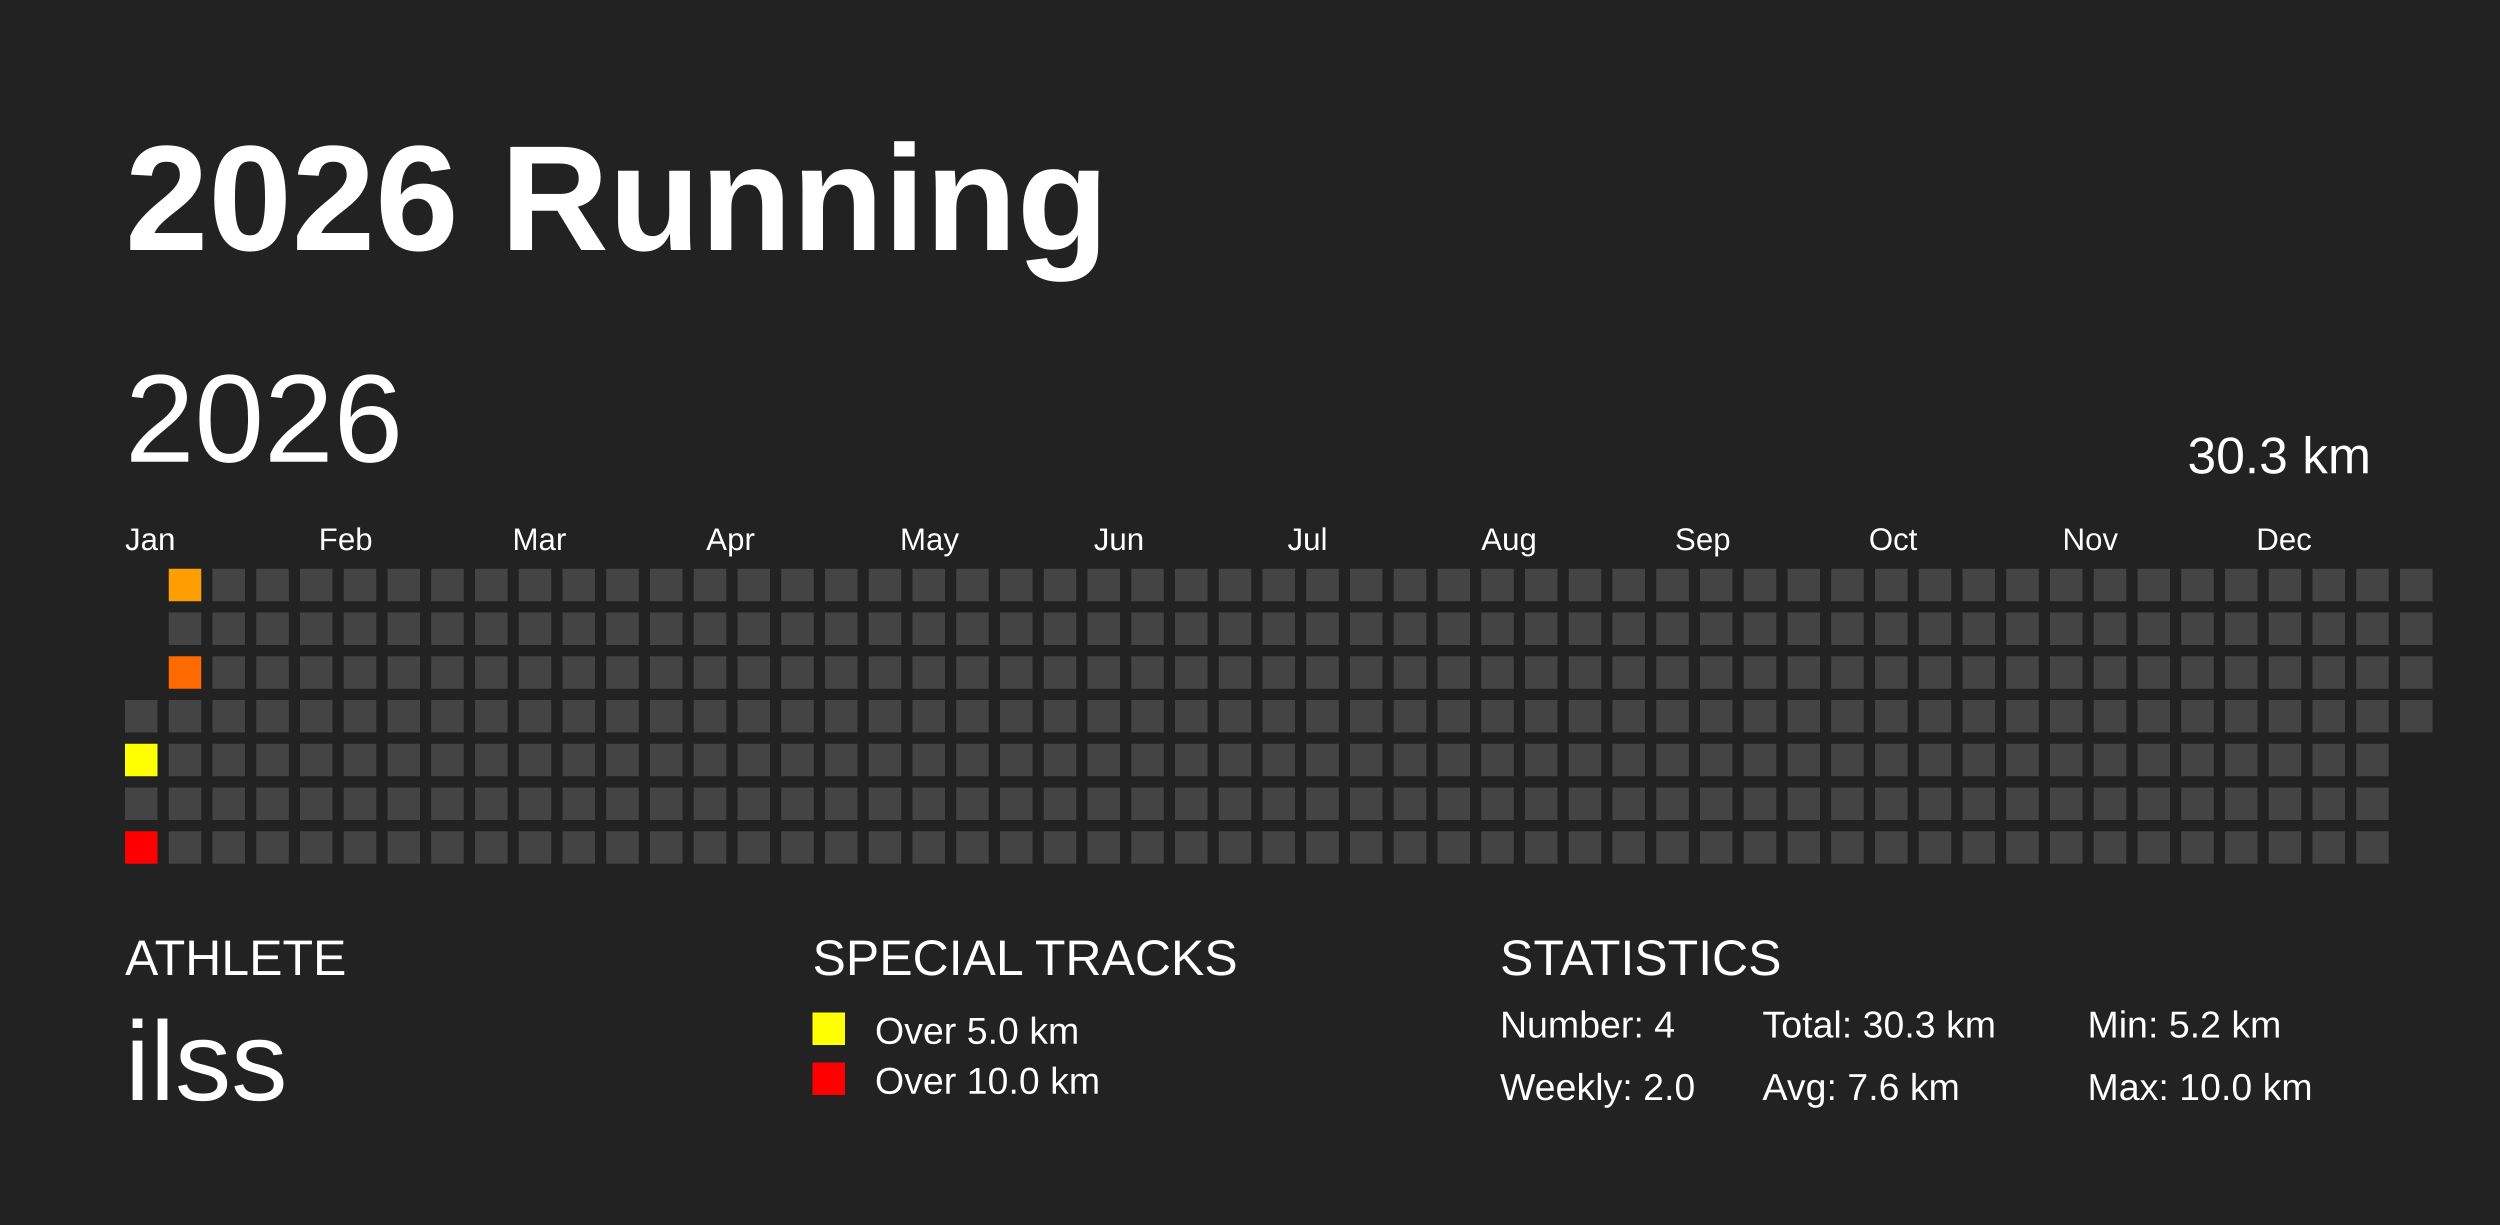
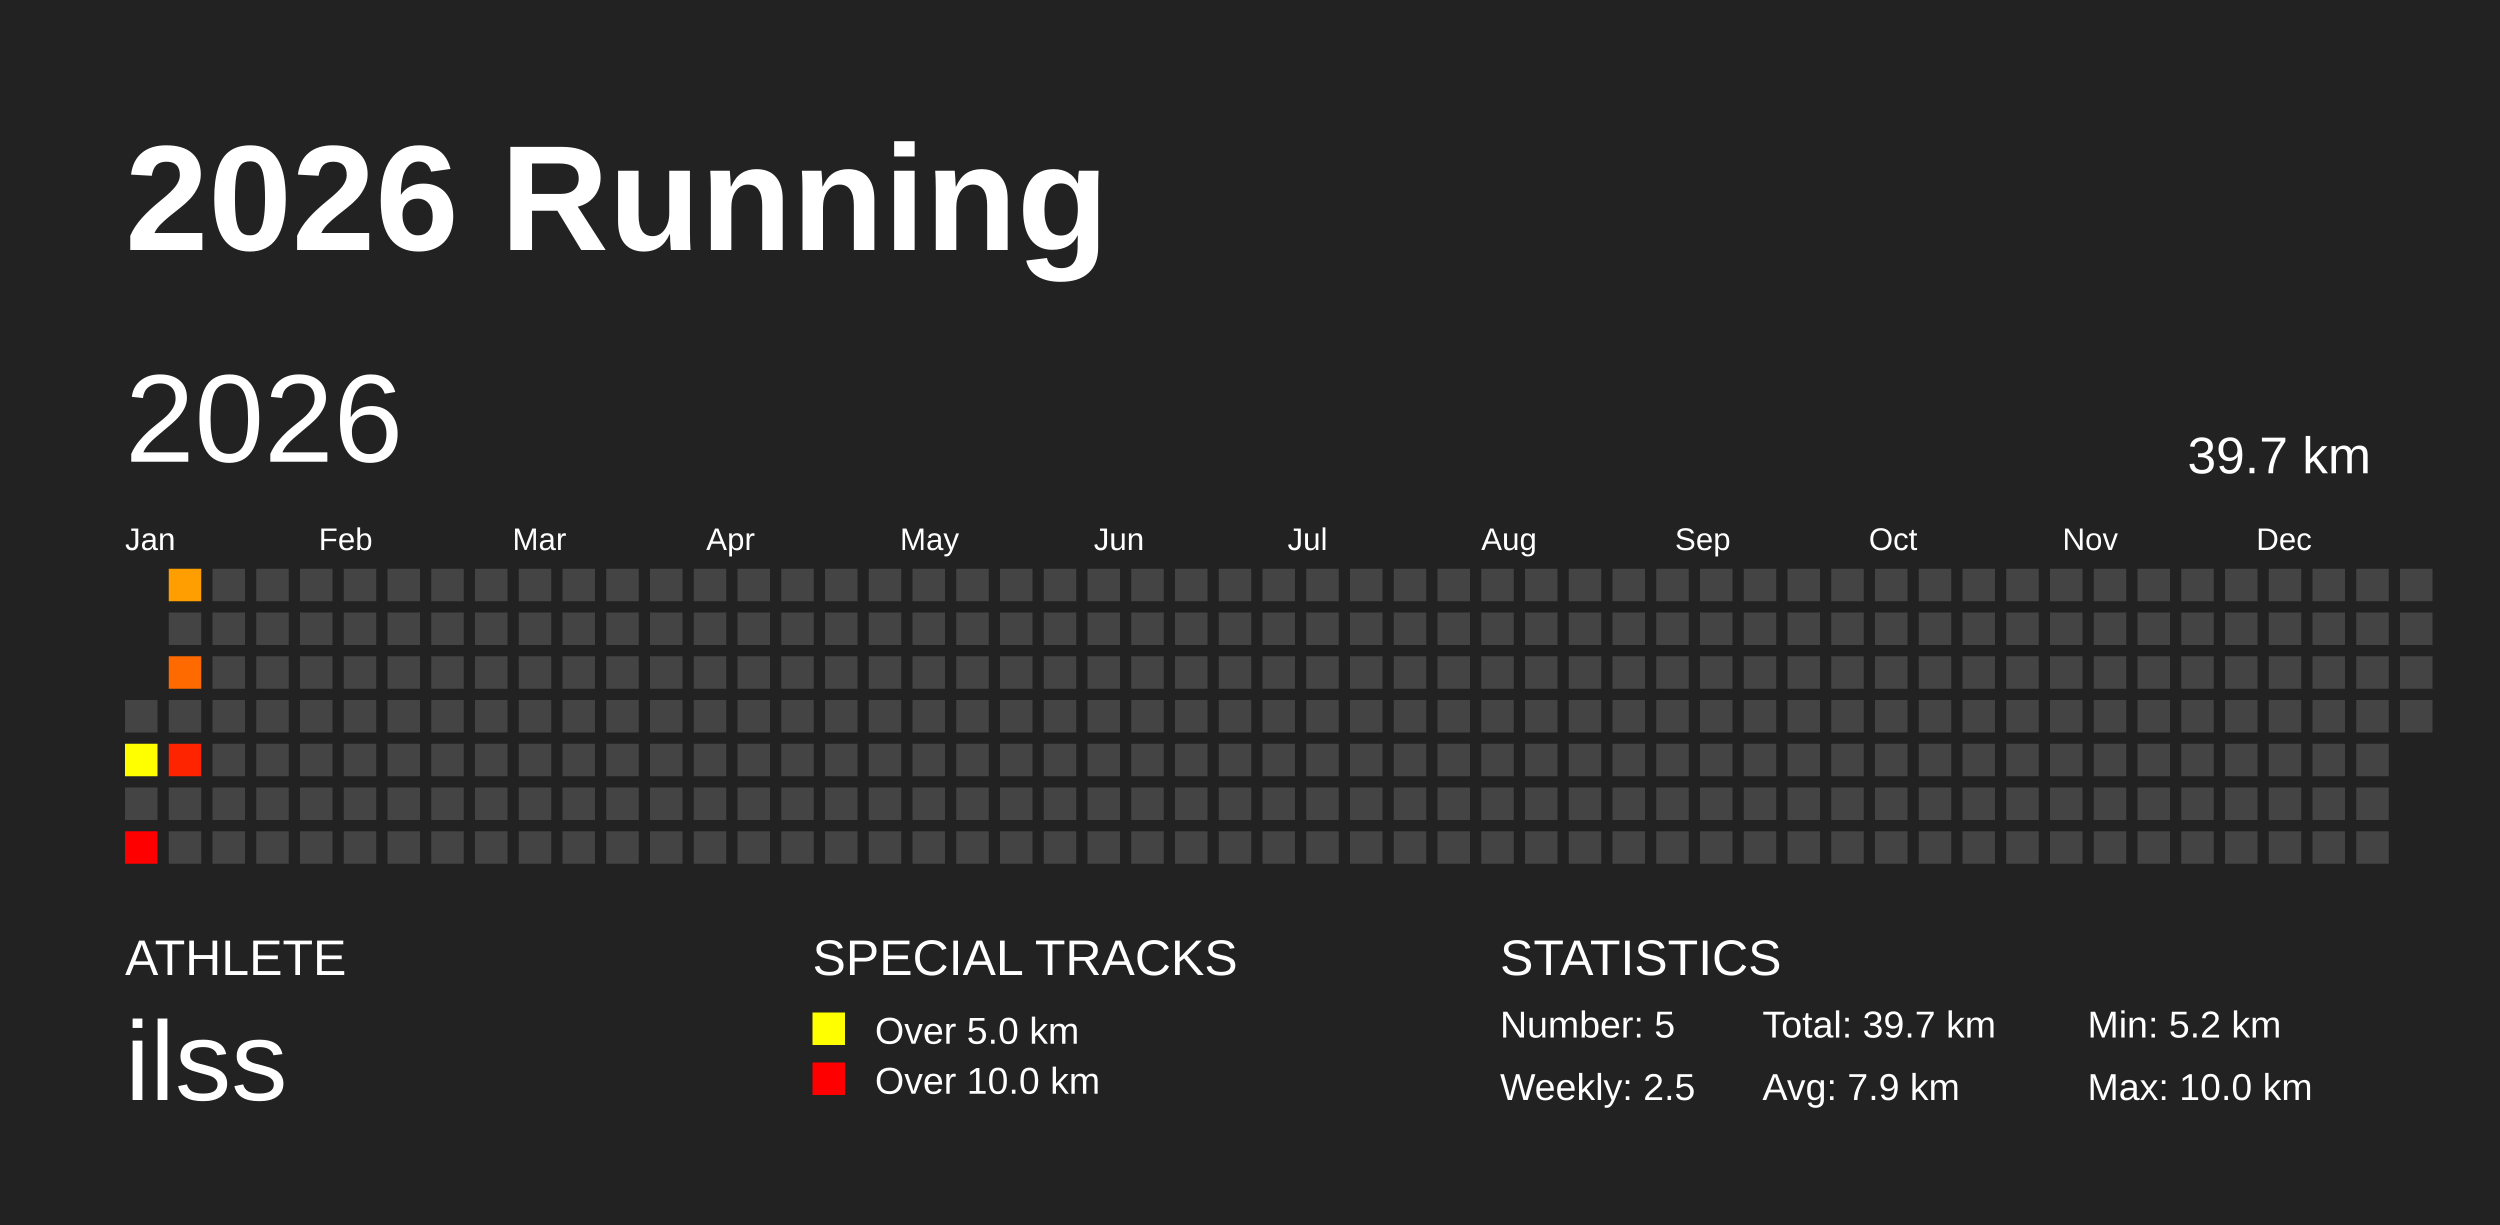
<svg xmlns="http://www.w3.org/2000/svg" baseProfile="full" height="98mm" version="1.1" viewBox="0,0,200,98" width="200mm">
  <defs />
  <rect fill="#222222" height="98" width="200" x="0" y="0" />
  <text fill="#FFFFFF" style="font-size:12px; font-family:Arial; font-weight:bold;" x="10" y="20">2026 Running</text>
  <text fill="#FFFFFF" style="font-size:4px; font-family:Arial" x="10" y="78">ATHLETE</text>
  <text fill="#FFFFFF" style="font-size:9px; font-family:Arial" x="10" y="88">ilss</text>
  <text fill="#FFFFFF" style="font-size:4px; font-family:Arial" x="65" y="78">SPECIAL TRACKS</text>
  <rect fill="yellow" height="2.6" width="2.6" x="65" y="81" />
  <text fill="#FFFFFF" style="font-size:3px; font-family:Arial" x="70" y="83.5">Over 5.0 km</text>
  <rect fill="red" height="2.6" width="2.6" x="65" y="85" />
  <text fill="#FFFFFF" style="font-size:3px; font-family:Arial" x="70" y="87.5">Over 10.0 km</text>
  <text fill="#FFFFFF" style="font-size:4px; font-family:Arial" x="120" y="78">STATISTICS</text>
-   <text fill="#FFFFFF" style="font-size:3px; font-family:Arial" x="120" y="83">Number: 4</text>
-   <text fill="#FFFFFF" style="font-size:3px; font-family:Arial" x="120" y="88">Weekly: 2.0</text>
-   <text fill="#FFFFFF" style="font-size:3px; font-family:Arial" x="141" y="83">Total: 30.3 km</text>
-   <text fill="#FFFFFF" style="font-size:3px; font-family:Arial" x="141" y="88">Avg: 7.6 km</text>
+   <text fill="#FFFFFF" style="font-size:3px; font-family:Arial" x="120" y="83">Number: 5</text>
+   <text fill="#FFFFFF" style="font-size:3px; font-family:Arial" x="120" y="88">Weekly: 2.5</text>
+   <text fill="#FFFFFF" style="font-size:3px; font-family:Arial" x="141" y="83">Total: 39.7 km</text>
+   <text fill="#FFFFFF" style="font-size:3px; font-family:Arial" x="141" y="88">Avg: 7.9 km</text>
  <text fill="#FFFFFF" style="font-size:3px; font-family:Arial" x="167" y="83">Min: 5.2 km</text>
  <text fill="#FFFFFF" style="font-size:3px; font-family:Arial" x="167" y="88">Max: 10.0 km</text>
  <text dominant-baseline="hanging" fill="#FFFFFF" style="font-size:10.0px; font-family:Arial;" x="10" y="30">2026</text>
-   <text dominant-baseline="hanging" fill="#FFFFFF" style="font-size:4.125px; font-family:Arial;" x="175" y="35">30.3 km</text>
+   <text dominant-baseline="hanging" fill="#FFFFFF" style="font-size:4.125px; font-family:Arial;" x="175" y="35">39.7 km</text>
  <text fill="#FFFFFF" style="font-size:2.5px; font-family:Arial" x="10.0" y="44">Jan</text>
  <text fill="#FFFFFF" style="font-size:2.5px; font-family:Arial" x="25.5" y="44">Feb</text>
  <text fill="#FFFFFF" style="font-size:2.5px; font-family:Arial" x="41.0" y="44">Mar</text>
  <text fill="#FFFFFF" style="font-size:2.5px; font-family:Arial" x="56.5" y="44">Apr</text>
  <text fill="#FFFFFF" style="font-size:2.5px; font-family:Arial" x="72.0" y="44">May</text>
  <text fill="#FFFFFF" style="font-size:2.5px; font-family:Arial" x="87.5" y="44">Jun</text>
  <text fill="#FFFFFF" style="font-size:2.5px; font-family:Arial" x="103.0" y="44">Jul</text>
  <text fill="#FFFFFF" style="font-size:2.5px; font-family:Arial" x="118.5" y="44">Aug</text>
  <text fill="#FFFFFF" style="font-size:2.5px; font-family:Arial" x="134.0" y="44">Sep</text>
  <text fill="#FFFFFF" style="font-size:2.5px; font-family:Arial" x="149.5" y="44">Oct</text>
  <text fill="#FFFFFF" style="font-size:2.5px; font-family:Arial" x="165.0" y="44">Nov</text>
  <text fill="#FFFFFF" style="font-size:2.5px; font-family:Arial" x="180.5" y="44">Dec</text>
  <rect fill="#444444" height="2.6" width="2.6" x="10.0" y="56.0" />
  <rect fill="#ffff00" height="2.6" width="2.6" x="10.0" y="59.5" />
  <rect fill="#444444" height="2.6" width="2.6" x="10.0" y="63.0" />
  <rect fill="red" height="2.6" width="2.6" x="10.0" y="66.5" />
  <rect fill="#ff9e00" height="2.6" width="2.6" x="13.5" y="45.5" />
  <rect fill="#444444" height="2.6" width="2.6" x="13.5" y="49.0" />
  <rect fill="#ff6a00" height="2.6" width="2.6" x="13.5" y="52.5" />
  <rect fill="#444444" height="2.6" width="2.6" x="13.5" y="56.0" />
-   <rect fill="#444444" height="2.6" width="2.6" x="13.5" y="59.5" />
+   <rect fill="#ff2400" height="2.6" width="2.6" x="13.5" y="59.5" />
  <rect fill="#444444" height="2.6" width="2.6" x="13.5" y="63.0" />
  <rect fill="#444444" height="2.6" width="2.6" x="13.5" y="66.5" />
  <rect fill="#444444" height="2.6" width="2.6" x="17.0" y="45.5" />
  <rect fill="#444444" height="2.6" width="2.6" x="17.0" y="49.0" />
  <rect fill="#444444" height="2.6" width="2.6" x="17.0" y="52.5" />
  <rect fill="#444444" height="2.6" width="2.6" x="17.0" y="56.0" />
  <rect fill="#444444" height="2.6" width="2.6" x="17.0" y="59.5" />
  <rect fill="#444444" height="2.6" width="2.6" x="17.0" y="63.0" />
  <rect fill="#444444" height="2.6" width="2.6" x="17.0" y="66.5" />
  <rect fill="#444444" height="2.6" width="2.6" x="20.5" y="45.5" />
  <rect fill="#444444" height="2.6" width="2.6" x="20.5" y="49.0" />
  <rect fill="#444444" height="2.6" width="2.6" x="20.5" y="52.5" />
  <rect fill="#444444" height="2.6" width="2.6" x="20.5" y="56.0" />
  <rect fill="#444444" height="2.6" width="2.6" x="20.5" y="59.5" />
  <rect fill="#444444" height="2.6" width="2.6" x="20.5" y="63.0" />
  <rect fill="#444444" height="2.6" width="2.6" x="20.5" y="66.5" />
  <rect fill="#444444" height="2.6" width="2.6" x="24.0" y="45.5" />
  <rect fill="#444444" height="2.6" width="2.6" x="24.0" y="49.0" />
  <rect fill="#444444" height="2.6" width="2.6" x="24.0" y="52.5" />
  <rect fill="#444444" height="2.6" width="2.6" x="24.0" y="56.0" />
  <rect fill="#444444" height="2.6" width="2.6" x="24.0" y="59.5" />
  <rect fill="#444444" height="2.6" width="2.6" x="24.0" y="63.0" />
  <rect fill="#444444" height="2.6" width="2.6" x="24.0" y="66.5" />
  <rect fill="#444444" height="2.6" width="2.6" x="27.5" y="45.5" />
  <rect fill="#444444" height="2.6" width="2.6" x="27.5" y="49.0" />
  <rect fill="#444444" height="2.6" width="2.6" x="27.5" y="52.5" />
  <rect fill="#444444" height="2.6" width="2.6" x="27.5" y="56.0" />
  <rect fill="#444444" height="2.6" width="2.6" x="27.5" y="59.5" />
  <rect fill="#444444" height="2.6" width="2.6" x="27.5" y="63.0" />
  <rect fill="#444444" height="2.6" width="2.6" x="27.5" y="66.5" />
  <rect fill="#444444" height="2.6" width="2.6" x="31.0" y="45.5" />
  <rect fill="#444444" height="2.6" width="2.6" x="31.0" y="49.0" />
  <rect fill="#444444" height="2.6" width="2.6" x="31.0" y="52.5" />
  <rect fill="#444444" height="2.6" width="2.6" x="31.0" y="56.0" />
  <rect fill="#444444" height="2.6" width="2.6" x="31.0" y="59.5" />
  <rect fill="#444444" height="2.6" width="2.6" x="31.0" y="63.0" />
  <rect fill="#444444" height="2.6" width="2.6" x="31.0" y="66.5" />
  <rect fill="#444444" height="2.6" width="2.6" x="34.5" y="45.5" />
  <rect fill="#444444" height="2.6" width="2.6" x="34.5" y="49.0" />
  <rect fill="#444444" height="2.6" width="2.6" x="34.5" y="52.5" />
  <rect fill="#444444" height="2.6" width="2.6" x="34.5" y="56.0" />
  <rect fill="#444444" height="2.6" width="2.6" x="34.5" y="59.5" />
  <rect fill="#444444" height="2.6" width="2.6" x="34.5" y="63.0" />
  <rect fill="#444444" height="2.6" width="2.6" x="34.5" y="66.5" />
  <rect fill="#444444" height="2.6" width="2.6" x="38.0" y="45.5" />
  <rect fill="#444444" height="2.6" width="2.6" x="38.0" y="49.0" />
  <rect fill="#444444" height="2.6" width="2.6" x="38.0" y="52.5" />
  <rect fill="#444444" height="2.6" width="2.6" x="38.0" y="56.0" />
  <rect fill="#444444" height="2.6" width="2.6" x="38.0" y="59.5" />
  <rect fill="#444444" height="2.6" width="2.6" x="38.0" y="63.0" />
  <rect fill="#444444" height="2.6" width="2.6" x="38.0" y="66.5" />
  <rect fill="#444444" height="2.6" width="2.6" x="41.5" y="45.5" />
  <rect fill="#444444" height="2.6" width="2.6" x="41.5" y="49.0" />
  <rect fill="#444444" height="2.6" width="2.6" x="41.5" y="52.5" />
  <rect fill="#444444" height="2.6" width="2.6" x="41.5" y="56.0" />
  <rect fill="#444444" height="2.6" width="2.6" x="41.5" y="59.5" />
  <rect fill="#444444" height="2.6" width="2.6" x="41.5" y="63.0" />
  <rect fill="#444444" height="2.6" width="2.6" x="41.5" y="66.5" />
  <rect fill="#444444" height="2.6" width="2.6" x="45.0" y="45.5" />
  <rect fill="#444444" height="2.6" width="2.6" x="45.0" y="49.0" />
  <rect fill="#444444" height="2.6" width="2.6" x="45.0" y="52.5" />
  <rect fill="#444444" height="2.6" width="2.6" x="45.0" y="56.0" />
  <rect fill="#444444" height="2.6" width="2.6" x="45.0" y="59.5" />
  <rect fill="#444444" height="2.6" width="2.6" x="45.0" y="63.0" />
  <rect fill="#444444" height="2.6" width="2.6" x="45.0" y="66.5" />
  <rect fill="#444444" height="2.6" width="2.6" x="48.5" y="45.5" />
  <rect fill="#444444" height="2.6" width="2.6" x="48.5" y="49.0" />
  <rect fill="#444444" height="2.6" width="2.6" x="48.5" y="52.5" />
  <rect fill="#444444" height="2.6" width="2.6" x="48.5" y="56.0" />
  <rect fill="#444444" height="2.6" width="2.6" x="48.5" y="59.5" />
  <rect fill="#444444" height="2.6" width="2.6" x="48.5" y="63.0" />
  <rect fill="#444444" height="2.6" width="2.6" x="48.5" y="66.5" />
  <rect fill="#444444" height="2.6" width="2.6" x="52.0" y="45.5" />
  <rect fill="#444444" height="2.6" width="2.6" x="52.0" y="49.0" />
  <rect fill="#444444" height="2.6" width="2.6" x="52.0" y="52.5" />
  <rect fill="#444444" height="2.6" width="2.6" x="52.0" y="56.0" />
  <rect fill="#444444" height="2.6" width="2.6" x="52.0" y="59.5" />
  <rect fill="#444444" height="2.6" width="2.6" x="52.0" y="63.0" />
  <rect fill="#444444" height="2.6" width="2.6" x="52.0" y="66.5" />
  <rect fill="#444444" height="2.6" width="2.6" x="55.5" y="45.5" />
  <rect fill="#444444" height="2.6" width="2.6" x="55.5" y="49.0" />
  <rect fill="#444444" height="2.6" width="2.6" x="55.5" y="52.5" />
  <rect fill="#444444" height="2.6" width="2.6" x="55.5" y="56.0" />
  <rect fill="#444444" height="2.6" width="2.6" x="55.5" y="59.5" />
  <rect fill="#444444" height="2.6" width="2.6" x="55.5" y="63.0" />
  <rect fill="#444444" height="2.6" width="2.6" x="55.5" y="66.5" />
  <rect fill="#444444" height="2.6" width="2.6" x="59.0" y="45.5" />
  <rect fill="#444444" height="2.6" width="2.6" x="59.0" y="49.0" />
  <rect fill="#444444" height="2.6" width="2.6" x="59.0" y="52.5" />
  <rect fill="#444444" height="2.6" width="2.6" x="59.0" y="56.0" />
  <rect fill="#444444" height="2.6" width="2.6" x="59.0" y="59.5" />
  <rect fill="#444444" height="2.6" width="2.6" x="59.0" y="63.0" />
  <rect fill="#444444" height="2.6" width="2.6" x="59.0" y="66.5" />
  <rect fill="#444444" height="2.6" width="2.6" x="62.5" y="45.5" />
  <rect fill="#444444" height="2.6" width="2.6" x="62.5" y="49.0" />
  <rect fill="#444444" height="2.6" width="2.6" x="62.5" y="52.5" />
  <rect fill="#444444" height="2.6" width="2.6" x="62.5" y="56.0" />
  <rect fill="#444444" height="2.6" width="2.6" x="62.5" y="59.5" />
  <rect fill="#444444" height="2.6" width="2.6" x="62.5" y="63.0" />
  <rect fill="#444444" height="2.6" width="2.6" x="62.5" y="66.5" />
  <rect fill="#444444" height="2.6" width="2.6" x="66.0" y="45.5" />
  <rect fill="#444444" height="2.6" width="2.6" x="66.0" y="49.0" />
  <rect fill="#444444" height="2.6" width="2.6" x="66.0" y="52.5" />
  <rect fill="#444444" height="2.6" width="2.6" x="66.0" y="56.0" />
  <rect fill="#444444" height="2.6" width="2.6" x="66.0" y="59.5" />
  <rect fill="#444444" height="2.6" width="2.6" x="66.0" y="63.0" />
  <rect fill="#444444" height="2.6" width="2.6" x="66.0" y="66.5" />
  <rect fill="#444444" height="2.6" width="2.6" x="69.5" y="45.5" />
  <rect fill="#444444" height="2.6" width="2.6" x="69.5" y="49.0" />
  <rect fill="#444444" height="2.6" width="2.6" x="69.5" y="52.5" />
  <rect fill="#444444" height="2.6" width="2.6" x="69.5" y="56.0" />
  <rect fill="#444444" height="2.6" width="2.6" x="69.5" y="59.5" />
  <rect fill="#444444" height="2.6" width="2.6" x="69.5" y="63.0" />
  <rect fill="#444444" height="2.6" width="2.6" x="69.5" y="66.5" />
  <rect fill="#444444" height="2.6" width="2.6" x="73.0" y="45.5" />
  <rect fill="#444444" height="2.6" width="2.6" x="73.0" y="49.0" />
  <rect fill="#444444" height="2.6" width="2.6" x="73.0" y="52.5" />
  <rect fill="#444444" height="2.6" width="2.6" x="73.0" y="56.0" />
  <rect fill="#444444" height="2.6" width="2.6" x="73.0" y="59.5" />
  <rect fill="#444444" height="2.6" width="2.6" x="73.0" y="63.0" />
  <rect fill="#444444" height="2.6" width="2.6" x="73.0" y="66.5" />
  <rect fill="#444444" height="2.6" width="2.6" x="76.5" y="45.5" />
  <rect fill="#444444" height="2.6" width="2.6" x="76.5" y="49.0" />
  <rect fill="#444444" height="2.6" width="2.6" x="76.5" y="52.5" />
  <rect fill="#444444" height="2.6" width="2.6" x="76.5" y="56.0" />
  <rect fill="#444444" height="2.6" width="2.6" x="76.5" y="59.5" />
  <rect fill="#444444" height="2.6" width="2.6" x="76.5" y="63.0" />
  <rect fill="#444444" height="2.6" width="2.6" x="76.5" y="66.5" />
  <rect fill="#444444" height="2.6" width="2.6" x="80.0" y="45.5" />
  <rect fill="#444444" height="2.6" width="2.6" x="80.0" y="49.0" />
  <rect fill="#444444" height="2.6" width="2.6" x="80.0" y="52.5" />
  <rect fill="#444444" height="2.6" width="2.6" x="80.0" y="56.0" />
  <rect fill="#444444" height="2.6" width="2.6" x="80.0" y="59.5" />
  <rect fill="#444444" height="2.6" width="2.6" x="80.0" y="63.0" />
  <rect fill="#444444" height="2.6" width="2.6" x="80.0" y="66.5" />
  <rect fill="#444444" height="2.6" width="2.6" x="83.5" y="45.5" />
  <rect fill="#444444" height="2.6" width="2.6" x="83.5" y="49.0" />
  <rect fill="#444444" height="2.6" width="2.6" x="83.5" y="52.5" />
  <rect fill="#444444" height="2.6" width="2.6" x="83.5" y="56.0" />
  <rect fill="#444444" height="2.6" width="2.6" x="83.5" y="59.5" />
  <rect fill="#444444" height="2.6" width="2.6" x="83.5" y="63.0" />
  <rect fill="#444444" height="2.6" width="2.6" x="83.5" y="66.5" />
  <rect fill="#444444" height="2.6" width="2.6" x="87.0" y="45.5" />
  <rect fill="#444444" height="2.6" width="2.6" x="87.0" y="49.0" />
  <rect fill="#444444" height="2.6" width="2.6" x="87.0" y="52.5" />
  <rect fill="#444444" height="2.6" width="2.6" x="87.0" y="56.0" />
  <rect fill="#444444" height="2.6" width="2.6" x="87.0" y="59.5" />
  <rect fill="#444444" height="2.6" width="2.6" x="87.0" y="63.0" />
  <rect fill="#444444" height="2.6" width="2.6" x="87.0" y="66.5" />
  <rect fill="#444444" height="2.6" width="2.6" x="90.5" y="45.5" />
  <rect fill="#444444" height="2.6" width="2.6" x="90.5" y="49.0" />
  <rect fill="#444444" height="2.6" width="2.6" x="90.5" y="52.5" />
  <rect fill="#444444" height="2.6" width="2.6" x="90.5" y="56.0" />
  <rect fill="#444444" height="2.6" width="2.6" x="90.5" y="59.5" />
  <rect fill="#444444" height="2.6" width="2.6" x="90.5" y="63.0" />
  <rect fill="#444444" height="2.6" width="2.6" x="90.5" y="66.5" />
  <rect fill="#444444" height="2.6" width="2.6" x="94.0" y="45.5" />
  <rect fill="#444444" height="2.6" width="2.6" x="94.0" y="49.0" />
  <rect fill="#444444" height="2.6" width="2.6" x="94.0" y="52.5" />
  <rect fill="#444444" height="2.6" width="2.6" x="94.0" y="56.0" />
  <rect fill="#444444" height="2.6" width="2.6" x="94.0" y="59.5" />
  <rect fill="#444444" height="2.6" width="2.6" x="94.0" y="63.0" />
  <rect fill="#444444" height="2.6" width="2.6" x="94.0" y="66.5" />
  <rect fill="#444444" height="2.6" width="2.6" x="97.5" y="45.5" />
  <rect fill="#444444" height="2.6" width="2.6" x="97.5" y="49.0" />
  <rect fill="#444444" height="2.6" width="2.6" x="97.5" y="52.5" />
  <rect fill="#444444" height="2.6" width="2.6" x="97.5" y="56.0" />
  <rect fill="#444444" height="2.6" width="2.6" x="97.5" y="59.5" />
  <rect fill="#444444" height="2.6" width="2.6" x="97.5" y="63.0" />
  <rect fill="#444444" height="2.6" width="2.6" x="97.5" y="66.5" />
  <rect fill="#444444" height="2.6" width="2.6" x="101.0" y="45.5" />
  <rect fill="#444444" height="2.6" width="2.6" x="101.0" y="49.0" />
  <rect fill="#444444" height="2.6" width="2.6" x="101.0" y="52.5" />
  <rect fill="#444444" height="2.6" width="2.6" x="101.0" y="56.0" />
  <rect fill="#444444" height="2.6" width="2.6" x="101.0" y="59.5" />
  <rect fill="#444444" height="2.6" width="2.6" x="101.0" y="63.0" />
  <rect fill="#444444" height="2.6" width="2.6" x="101.0" y="66.5" />
  <rect fill="#444444" height="2.6" width="2.6" x="104.5" y="45.5" />
  <rect fill="#444444" height="2.6" width="2.6" x="104.5" y="49.0" />
  <rect fill="#444444" height="2.6" width="2.6" x="104.5" y="52.5" />
  <rect fill="#444444" height="2.6" width="2.6" x="104.5" y="56.0" />
  <rect fill="#444444" height="2.6" width="2.6" x="104.5" y="59.5" />
  <rect fill="#444444" height="2.6" width="2.6" x="104.5" y="63.0" />
  <rect fill="#444444" height="2.6" width="2.6" x="104.5" y="66.5" />
  <rect fill="#444444" height="2.6" width="2.6" x="108.0" y="45.5" />
  <rect fill="#444444" height="2.6" width="2.6" x="108.0" y="49.0" />
  <rect fill="#444444" height="2.6" width="2.6" x="108.0" y="52.5" />
  <rect fill="#444444" height="2.6" width="2.6" x="108.0" y="56.0" />
  <rect fill="#444444" height="2.6" width="2.6" x="108.0" y="59.5" />
  <rect fill="#444444" height="2.6" width="2.6" x="108.0" y="63.0" />
  <rect fill="#444444" height="2.6" width="2.6" x="108.0" y="66.5" />
  <rect fill="#444444" height="2.6" width="2.6" x="111.5" y="45.5" />
  <rect fill="#444444" height="2.6" width="2.6" x="111.5" y="49.0" />
  <rect fill="#444444" height="2.6" width="2.6" x="111.5" y="52.5" />
  <rect fill="#444444" height="2.6" width="2.6" x="111.5" y="56.0" />
  <rect fill="#444444" height="2.6" width="2.6" x="111.5" y="59.5" />
  <rect fill="#444444" height="2.6" width="2.6" x="111.5" y="63.0" />
  <rect fill="#444444" height="2.6" width="2.6" x="111.5" y="66.5" />
  <rect fill="#444444" height="2.6" width="2.6" x="115.0" y="45.5" />
  <rect fill="#444444" height="2.6" width="2.6" x="115.0" y="49.0" />
  <rect fill="#444444" height="2.6" width="2.6" x="115.0" y="52.5" />
  <rect fill="#444444" height="2.6" width="2.6" x="115.0" y="56.0" />
  <rect fill="#444444" height="2.6" width="2.6" x="115.0" y="59.5" />
  <rect fill="#444444" height="2.6" width="2.6" x="115.0" y="63.0" />
  <rect fill="#444444" height="2.6" width="2.6" x="115.0" y="66.5" />
  <rect fill="#444444" height="2.6" width="2.6" x="118.5" y="45.5" />
  <rect fill="#444444" height="2.6" width="2.6" x="118.5" y="49.0" />
  <rect fill="#444444" height="2.6" width="2.6" x="118.5" y="52.5" />
  <rect fill="#444444" height="2.6" width="2.6" x="118.5" y="56.0" />
  <rect fill="#444444" height="2.6" width="2.6" x="118.5" y="59.5" />
  <rect fill="#444444" height="2.6" width="2.6" x="118.5" y="63.0" />
  <rect fill="#444444" height="2.6" width="2.6" x="118.5" y="66.5" />
  <rect fill="#444444" height="2.6" width="2.6" x="122.0" y="45.5" />
  <rect fill="#444444" height="2.6" width="2.6" x="122.0" y="49.0" />
  <rect fill="#444444" height="2.6" width="2.6" x="122.0" y="52.5" />
  <rect fill="#444444" height="2.6" width="2.6" x="122.0" y="56.0" />
  <rect fill="#444444" height="2.6" width="2.6" x="122.0" y="59.5" />
  <rect fill="#444444" height="2.6" width="2.6" x="122.0" y="63.0" />
  <rect fill="#444444" height="2.6" width="2.6" x="122.0" y="66.5" />
  <rect fill="#444444" height="2.6" width="2.6" x="125.5" y="45.5" />
  <rect fill="#444444" height="2.6" width="2.6" x="125.5" y="49.0" />
  <rect fill="#444444" height="2.6" width="2.6" x="125.5" y="52.5" />
  <rect fill="#444444" height="2.6" width="2.6" x="125.5" y="56.0" />
  <rect fill="#444444" height="2.6" width="2.6" x="125.5" y="59.5" />
  <rect fill="#444444" height="2.6" width="2.6" x="125.5" y="63.0" />
  <rect fill="#444444" height="2.6" width="2.6" x="125.5" y="66.5" />
  <rect fill="#444444" height="2.6" width="2.6" x="129.0" y="45.5" />
  <rect fill="#444444" height="2.6" width="2.6" x="129.0" y="49.0" />
  <rect fill="#444444" height="2.6" width="2.6" x="129.0" y="52.5" />
  <rect fill="#444444" height="2.6" width="2.6" x="129.0" y="56.0" />
  <rect fill="#444444" height="2.6" width="2.6" x="129.0" y="59.5" />
  <rect fill="#444444" height="2.6" width="2.6" x="129.0" y="63.0" />
  <rect fill="#444444" height="2.6" width="2.6" x="129.0" y="66.5" />
  <rect fill="#444444" height="2.6" width="2.6" x="132.5" y="45.5" />
  <rect fill="#444444" height="2.6" width="2.6" x="132.5" y="49.0" />
  <rect fill="#444444" height="2.6" width="2.6" x="132.5" y="52.5" />
  <rect fill="#444444" height="2.6" width="2.6" x="132.5" y="56.0" />
  <rect fill="#444444" height="2.6" width="2.6" x="132.5" y="59.5" />
  <rect fill="#444444" height="2.6" width="2.6" x="132.5" y="63.0" />
  <rect fill="#444444" height="2.6" width="2.6" x="132.5" y="66.5" />
  <rect fill="#444444" height="2.6" width="2.6" x="136.0" y="45.5" />
  <rect fill="#444444" height="2.6" width="2.6" x="136.0" y="49.0" />
  <rect fill="#444444" height="2.6" width="2.6" x="136.0" y="52.5" />
  <rect fill="#444444" height="2.6" width="2.6" x="136.0" y="56.0" />
  <rect fill="#444444" height="2.6" width="2.6" x="136.0" y="59.5" />
  <rect fill="#444444" height="2.6" width="2.6" x="136.0" y="63.0" />
  <rect fill="#444444" height="2.6" width="2.6" x="136.0" y="66.5" />
  <rect fill="#444444" height="2.6" width="2.6" x="139.5" y="45.5" />
  <rect fill="#444444" height="2.6" width="2.6" x="139.5" y="49.0" />
  <rect fill="#444444" height="2.6" width="2.6" x="139.5" y="52.5" />
  <rect fill="#444444" height="2.6" width="2.6" x="139.5" y="56.0" />
  <rect fill="#444444" height="2.6" width="2.6" x="139.5" y="59.5" />
  <rect fill="#444444" height="2.6" width="2.6" x="139.5" y="63.0" />
  <rect fill="#444444" height="2.6" width="2.6" x="139.5" y="66.5" />
  <rect fill="#444444" height="2.6" width="2.6" x="143.0" y="45.5" />
  <rect fill="#444444" height="2.6" width="2.6" x="143.0" y="49.0" />
  <rect fill="#444444" height="2.6" width="2.6" x="143.0" y="52.5" />
  <rect fill="#444444" height="2.6" width="2.6" x="143.0" y="56.0" />
  <rect fill="#444444" height="2.6" width="2.6" x="143.0" y="59.5" />
  <rect fill="#444444" height="2.6" width="2.6" x="143.0" y="63.0" />
  <rect fill="#444444" height="2.6" width="2.6" x="143.0" y="66.5" />
  <rect fill="#444444" height="2.6" width="2.6" x="146.5" y="45.5" />
  <rect fill="#444444" height="2.6" width="2.6" x="146.5" y="49.0" />
  <rect fill="#444444" height="2.6" width="2.6" x="146.5" y="52.5" />
  <rect fill="#444444" height="2.6" width="2.6" x="146.5" y="56.0" />
  <rect fill="#444444" height="2.6" width="2.6" x="146.5" y="59.5" />
  <rect fill="#444444" height="2.6" width="2.6" x="146.5" y="63.0" />
  <rect fill="#444444" height="2.6" width="2.6" x="146.5" y="66.5" />
  <rect fill="#444444" height="2.6" width="2.6" x="150.0" y="45.5" />
  <rect fill="#444444" height="2.6" width="2.6" x="150.0" y="49.0" />
  <rect fill="#444444" height="2.6" width="2.6" x="150.0" y="52.5" />
  <rect fill="#444444" height="2.6" width="2.6" x="150.0" y="56.0" />
  <rect fill="#444444" height="2.6" width="2.6" x="150.0" y="59.5" />
  <rect fill="#444444" height="2.6" width="2.6" x="150.0" y="63.0" />
  <rect fill="#444444" height="2.6" width="2.6" x="150.0" y="66.5" />
  <rect fill="#444444" height="2.6" width="2.6" x="153.5" y="45.5" />
  <rect fill="#444444" height="2.6" width="2.6" x="153.5" y="49.0" />
  <rect fill="#444444" height="2.6" width="2.6" x="153.5" y="52.5" />
  <rect fill="#444444" height="2.6" width="2.6" x="153.5" y="56.0" />
  <rect fill="#444444" height="2.6" width="2.6" x="153.5" y="59.5" />
  <rect fill="#444444" height="2.6" width="2.6" x="153.5" y="63.0" />
  <rect fill="#444444" height="2.6" width="2.6" x="153.5" y="66.5" />
  <rect fill="#444444" height="2.6" width="2.6" x="157.0" y="45.5" />
  <rect fill="#444444" height="2.6" width="2.6" x="157.0" y="49.0" />
  <rect fill="#444444" height="2.6" width="2.6" x="157.0" y="52.5" />
  <rect fill="#444444" height="2.6" width="2.6" x="157.0" y="56.0" />
  <rect fill="#444444" height="2.6" width="2.6" x="157.0" y="59.5" />
  <rect fill="#444444" height="2.6" width="2.6" x="157.0" y="63.0" />
  <rect fill="#444444" height="2.6" width="2.6" x="157.0" y="66.5" />
  <rect fill="#444444" height="2.6" width="2.6" x="160.5" y="45.5" />
  <rect fill="#444444" height="2.6" width="2.6" x="160.5" y="49.0" />
  <rect fill="#444444" height="2.6" width="2.6" x="160.5" y="52.5" />
  <rect fill="#444444" height="2.6" width="2.6" x="160.5" y="56.0" />
  <rect fill="#444444" height="2.6" width="2.6" x="160.5" y="59.5" />
  <rect fill="#444444" height="2.6" width="2.6" x="160.5" y="63.0" />
  <rect fill="#444444" height="2.6" width="2.6" x="160.5" y="66.5" />
  <rect fill="#444444" height="2.6" width="2.6" x="164.0" y="45.5" />
  <rect fill="#444444" height="2.6" width="2.6" x="164.0" y="49.0" />
  <rect fill="#444444" height="2.6" width="2.6" x="164.0" y="52.5" />
  <rect fill="#444444" height="2.6" width="2.6" x="164.0" y="56.0" />
  <rect fill="#444444" height="2.6" width="2.6" x="164.0" y="59.5" />
  <rect fill="#444444" height="2.6" width="2.6" x="164.0" y="63.0" />
  <rect fill="#444444" height="2.6" width="2.6" x="164.0" y="66.5" />
  <rect fill="#444444" height="2.6" width="2.6" x="167.5" y="45.5" />
  <rect fill="#444444" height="2.6" width="2.6" x="167.5" y="49.0" />
  <rect fill="#444444" height="2.6" width="2.6" x="167.5" y="52.5" />
  <rect fill="#444444" height="2.6" width="2.6" x="167.5" y="56.0" />
  <rect fill="#444444" height="2.6" width="2.6" x="167.5" y="59.5" />
  <rect fill="#444444" height="2.6" width="2.6" x="167.5" y="63.0" />
  <rect fill="#444444" height="2.6" width="2.6" x="167.5" y="66.5" />
  <rect fill="#444444" height="2.6" width="2.6" x="171.0" y="45.5" />
  <rect fill="#444444" height="2.6" width="2.6" x="171.0" y="49.0" />
  <rect fill="#444444" height="2.6" width="2.6" x="171.0" y="52.5" />
  <rect fill="#444444" height="2.6" width="2.6" x="171.0" y="56.0" />
  <rect fill="#444444" height="2.6" width="2.6" x="171.0" y="59.5" />
  <rect fill="#444444" height="2.6" width="2.6" x="171.0" y="63.0" />
  <rect fill="#444444" height="2.6" width="2.6" x="171.0" y="66.5" />
  <rect fill="#444444" height="2.6" width="2.6" x="174.5" y="45.5" />
  <rect fill="#444444" height="2.6" width="2.6" x="174.5" y="49.0" />
  <rect fill="#444444" height="2.6" width="2.6" x="174.5" y="52.5" />
  <rect fill="#444444" height="2.6" width="2.6" x="174.5" y="56.0" />
  <rect fill="#444444" height="2.6" width="2.6" x="174.5" y="59.5" />
  <rect fill="#444444" height="2.6" width="2.6" x="174.5" y="63.0" />
  <rect fill="#444444" height="2.6" width="2.6" x="174.5" y="66.5" />
  <rect fill="#444444" height="2.6" width="2.6" x="178.0" y="45.5" />
  <rect fill="#444444" height="2.6" width="2.6" x="178.0" y="49.0" />
  <rect fill="#444444" height="2.6" width="2.6" x="178.0" y="52.5" />
  <rect fill="#444444" height="2.6" width="2.6" x="178.0" y="56.0" />
  <rect fill="#444444" height="2.6" width="2.6" x="178.0" y="59.5" />
  <rect fill="#444444" height="2.6" width="2.6" x="178.0" y="63.0" />
  <rect fill="#444444" height="2.6" width="2.6" x="178.0" y="66.5" />
  <rect fill="#444444" height="2.6" width="2.6" x="181.5" y="45.5" />
  <rect fill="#444444" height="2.6" width="2.6" x="181.5" y="49.0" />
  <rect fill="#444444" height="2.6" width="2.6" x="181.5" y="52.5" />
  <rect fill="#444444" height="2.6" width="2.6" x="181.5" y="56.0" />
  <rect fill="#444444" height="2.6" width="2.6" x="181.5" y="59.5" />
  <rect fill="#444444" height="2.6" width="2.6" x="181.5" y="63.0" />
  <rect fill="#444444" height="2.6" width="2.6" x="181.5" y="66.5" />
  <rect fill="#444444" height="2.6" width="2.6" x="185.0" y="45.5" />
  <rect fill="#444444" height="2.6" width="2.6" x="185.0" y="49.0" />
  <rect fill="#444444" height="2.6" width="2.6" x="185.0" y="52.5" />
  <rect fill="#444444" height="2.6" width="2.6" x="185.0" y="56.0" />
  <rect fill="#444444" height="2.6" width="2.6" x="185.0" y="59.5" />
  <rect fill="#444444" height="2.6" width="2.6" x="185.0" y="63.0" />
  <rect fill="#444444" height="2.6" width="2.6" x="185.0" y="66.5" />
  <rect fill="#444444" height="2.6" width="2.6" x="188.5" y="45.5" />
  <rect fill="#444444" height="2.6" width="2.6" x="188.5" y="49.0" />
  <rect fill="#444444" height="2.6" width="2.6" x="188.5" y="52.5" />
  <rect fill="#444444" height="2.6" width="2.6" x="188.5" y="56.0" />
  <rect fill="#444444" height="2.6" width="2.6" x="188.5" y="59.5" />
  <rect fill="#444444" height="2.6" width="2.6" x="188.5" y="63.0" />
  <rect fill="#444444" height="2.6" width="2.6" x="188.5" y="66.5" />
  <rect fill="#444444" height="2.6" width="2.6" x="192.0" y="45.5" />
  <rect fill="#444444" height="2.6" width="2.6" x="192.0" y="49.0" />
  <rect fill="#444444" height="2.6" width="2.6" x="192.0" y="52.5" />
  <rect fill="#444444" height="2.6" width="2.6" x="192.0" y="56.0" />
</svg>
